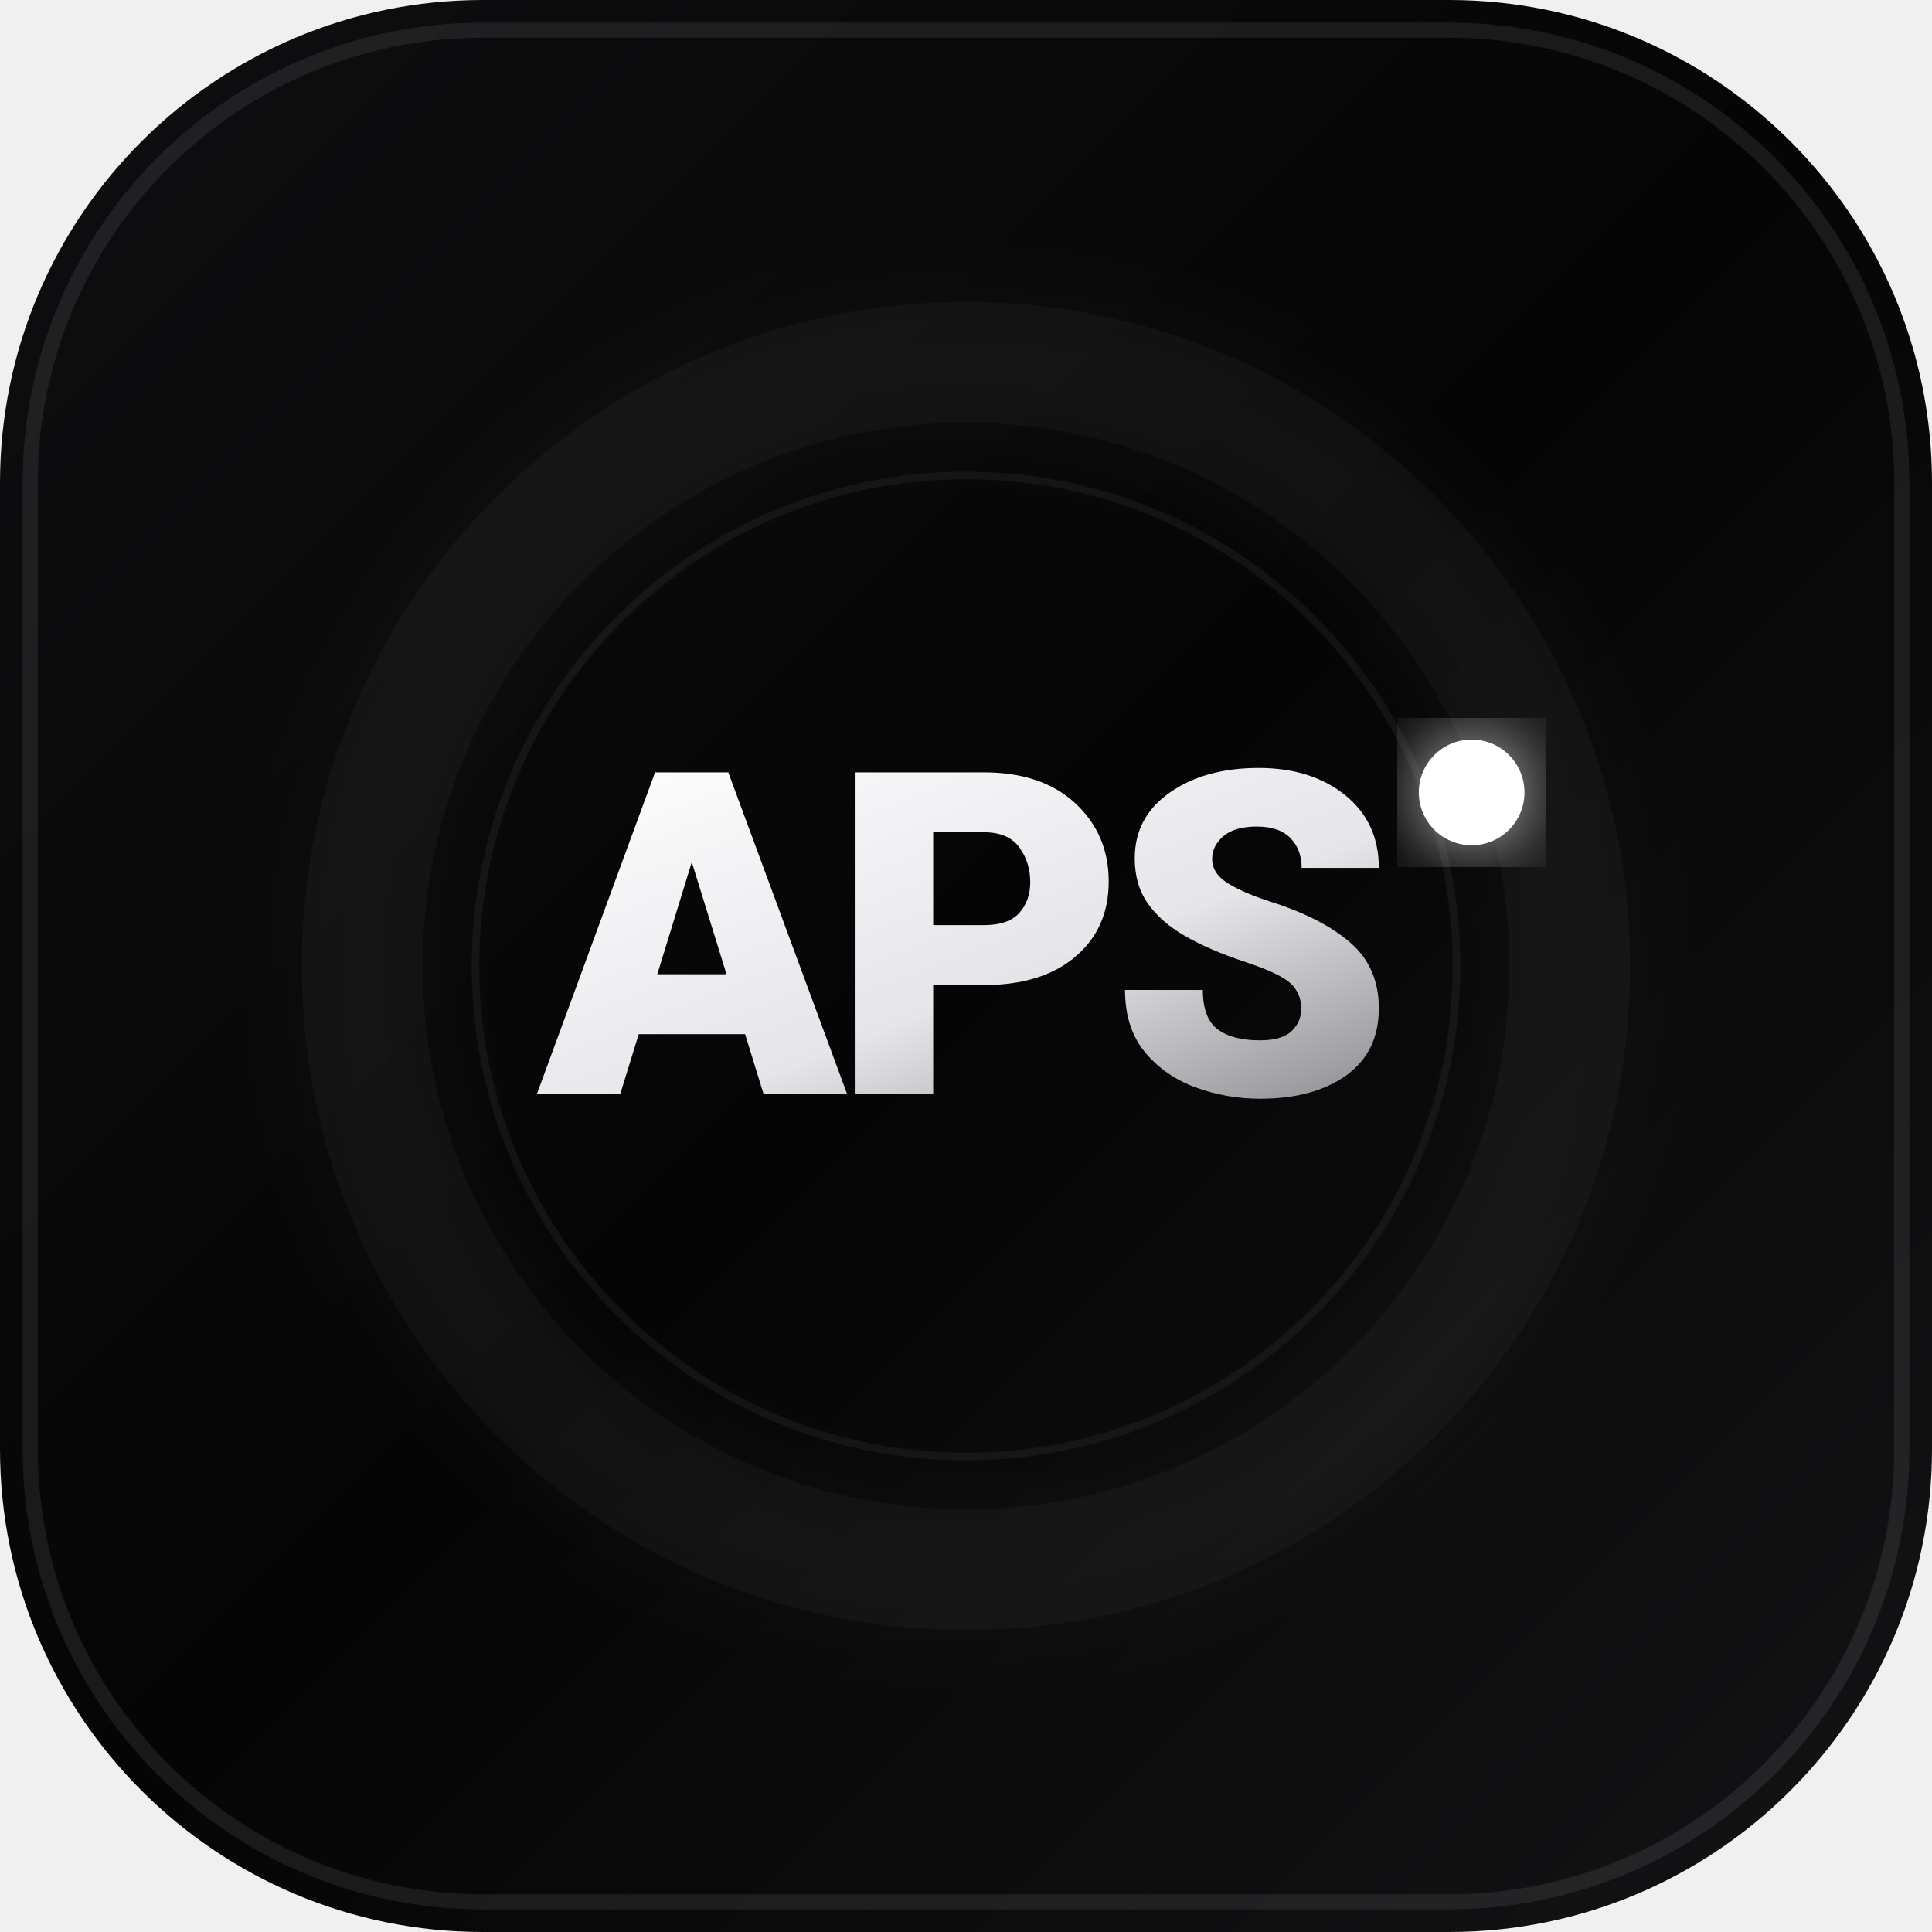
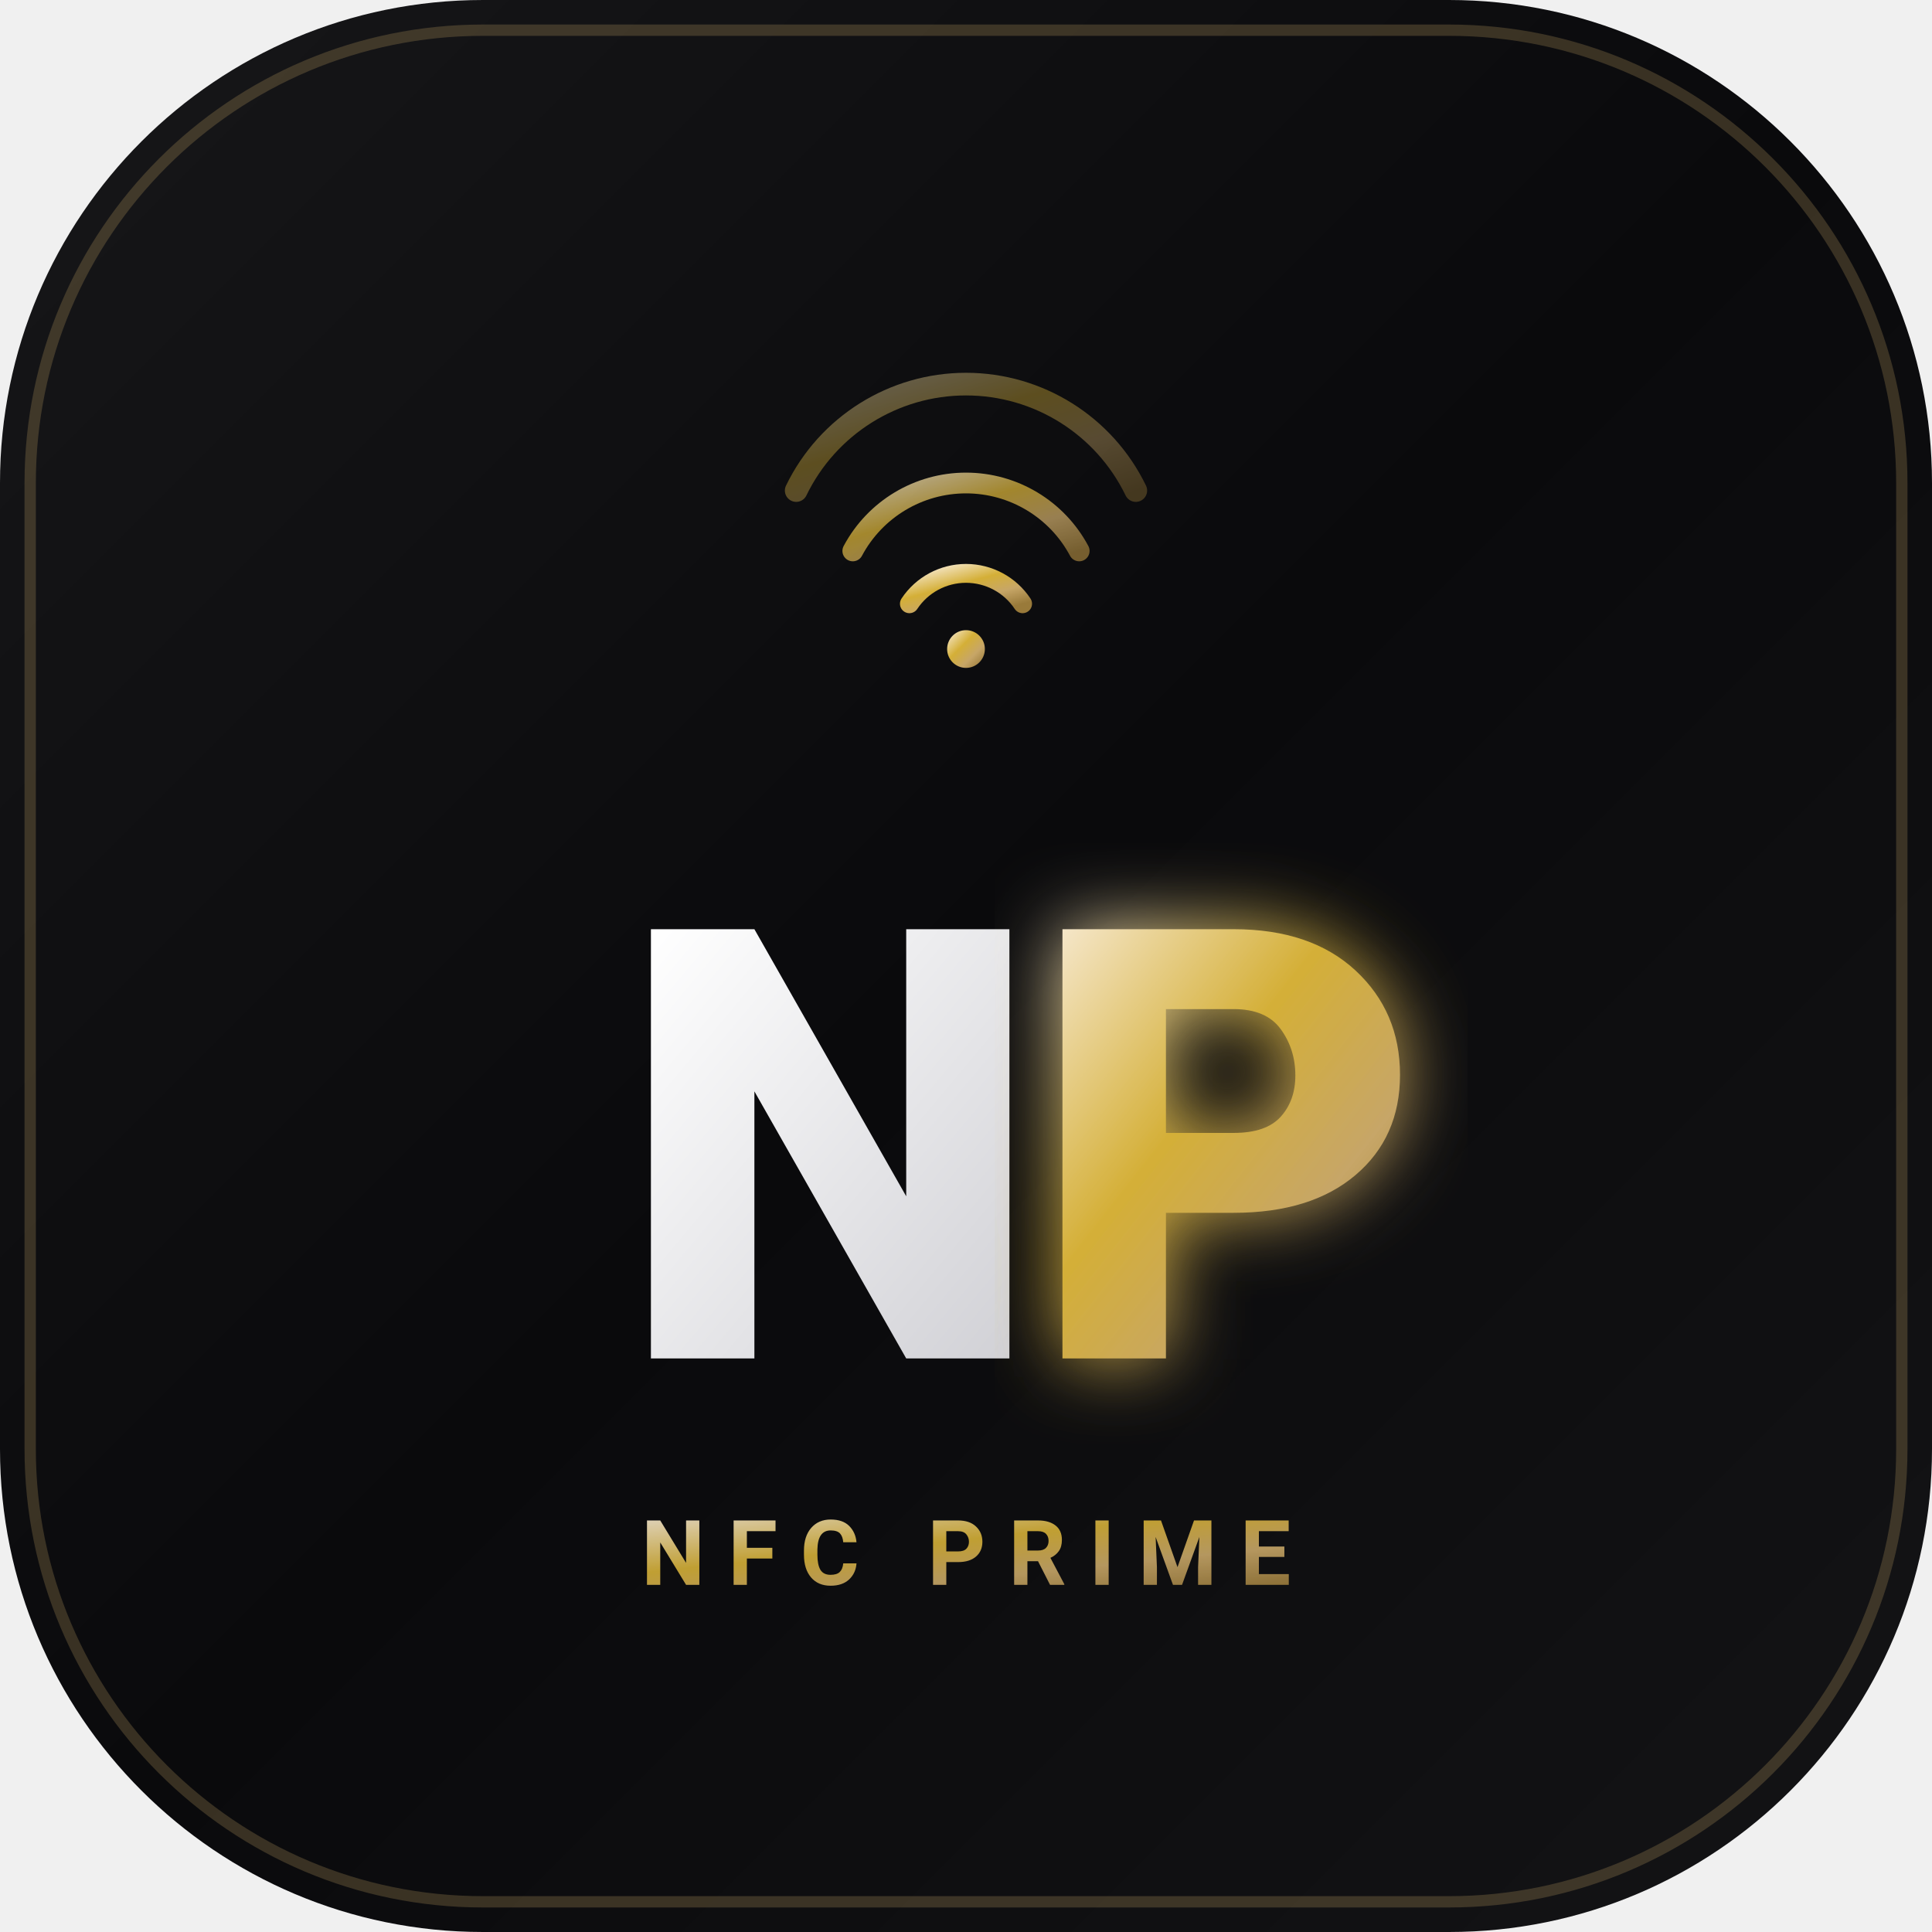
<svg xmlns="http://www.w3.org/2000/svg" viewBox="0 0 512 512" width="100%" height="100%">
  <defs>
    <linearGradient id="bgGrad" x1="0%" y1="0%" x2="100%" y2="100%">
-       <stop offset="0%" stop-color="#0f0f11" />
-       <stop offset="50%" stop-color="#050505" />
+       <stop offset="0%" stop-color="#171719" />
+       <stop offset="50%" stop-color="#0a0a0c" />
      <stop offset="100%" stop-color="#141416" />
    </linearGradient>
-     <linearGradient id="textGrad" x1="0%" y1="0%" x2="100%" y2="100%">
+     <linearGradient id="goldGrad" x1="0%" y1="0%" x2="100%" y2="100%">
+       <stop offset="0%" stop-color="#f5e6c8" />
+       <stop offset="40%" stop-color="#d4af37" />
+       <stop offset="70%" stop-color="#c7a667" />
+       <stop offset="100%" stop-color="#997a3a" />
+     </linearGradient>
+     <linearGradient id="whiteGrad" x1="0%" y1="0%" x2="100%" y2="100%">
      <stop offset="0%" stop-color="#ffffff" />
-       <stop offset="60%" stop-color="#e5e5ea" />
-       <stop offset="100%" stop-color="#8e8e93" />
+       <stop offset="100%" stop-color="#d1d1d6" />
    </linearGradient>
    <filter id="glow" x="-20%" y="-20%" width="140%" height="140%">
-       <feGaussianBlur stdDeviation="12" result="blur" />
+       <feGaussianBlur stdDeviation="10" result="blur" />
      <feComposite in="SourceGraphic" in2="blur" operator="over" />
    </filter>
  </defs>
  <rect width="512" height="512" rx="128" fill="url(#bgGrad)" />
-   <rect x="8" y="8" width="496" height="496" rx="120" fill="none" stroke="rgba(255, 255, 255, 0.08)" stroke-width="4" />
-   <circle cx="256" cy="256" r="160" fill="none" stroke="rgba(255, 255, 255, 0.03)" stroke-width="32" filter="url(#glow)" />
-   <circle cx="256" cy="256" r="130" fill="none" stroke="rgba(255, 255, 255, 0.05)" stroke-width="2" />
-   <text x="256" y="290" font-family="system-ui, -apple-system, 'SF Pro Display', 'Space Grotesk', Roboto, sans-serif" font-size="120" font-weight="900" fill="url(#textGrad)" text-anchor="middle" letter-spacing="-4">
-     APS
+   <rect x="8" y="8" width="496" height="496" rx="120" fill="none" stroke="rgba(199, 166, 103, 0.25)" stroke-width="3" />
+   <g transform="translate(256, 140)" stroke="url(#goldGrad)" fill="none" stroke-linecap="round">
+     <path d="M -45 -10 A 50 50 0 0 1 45 -10" stroke-width="6" opacity="0.4" />
+     <path d="M -30 6 A 34 34 0 0 1 30 6" stroke-width="5.5" opacity="0.75" />
+     <path d="M -15 20 A 18 18 0 0 1 15 20" stroke-width="5" />
+     <circle cx="0" cy="32" r="4.5" fill="url(#goldGrad)" />
+   </g>
+   <text x="220" y="360" font-family="system-ui, -apple-system, 'SF Pro Display', 'Space Grotesk', Roboto, sans-serif" font-size="160" font-weight="900" fill="url(#whiteGrad)" text-anchor="middle" letter-spacing="-6">
+     N
  </text>
-   <circle cx="390" cy="210" r="14" fill="#ffffff" filter="url(#glow)" />
+   <text x="325" y="360" font-family="system-ui, -apple-system, 'SF Pro Display', 'Space Grotesk', Roboto, sans-serif" font-size="160" font-weight="900" fill="url(#goldGrad)" text-anchor="middle" letter-spacing="-6" filter="url(#glow)">
+     P
+   </text>
+   <text x="256" y="420" font-family="system-ui, -apple-system, 'SF Pro Display', 'Space Grotesk', Roboto, sans-serif" font-size="24" font-weight="700" fill="url(#goldGrad)" text-anchor="middle" letter-spacing="6" opacity="0.9">
+     NFC PRIME
+   </text>
</svg>
